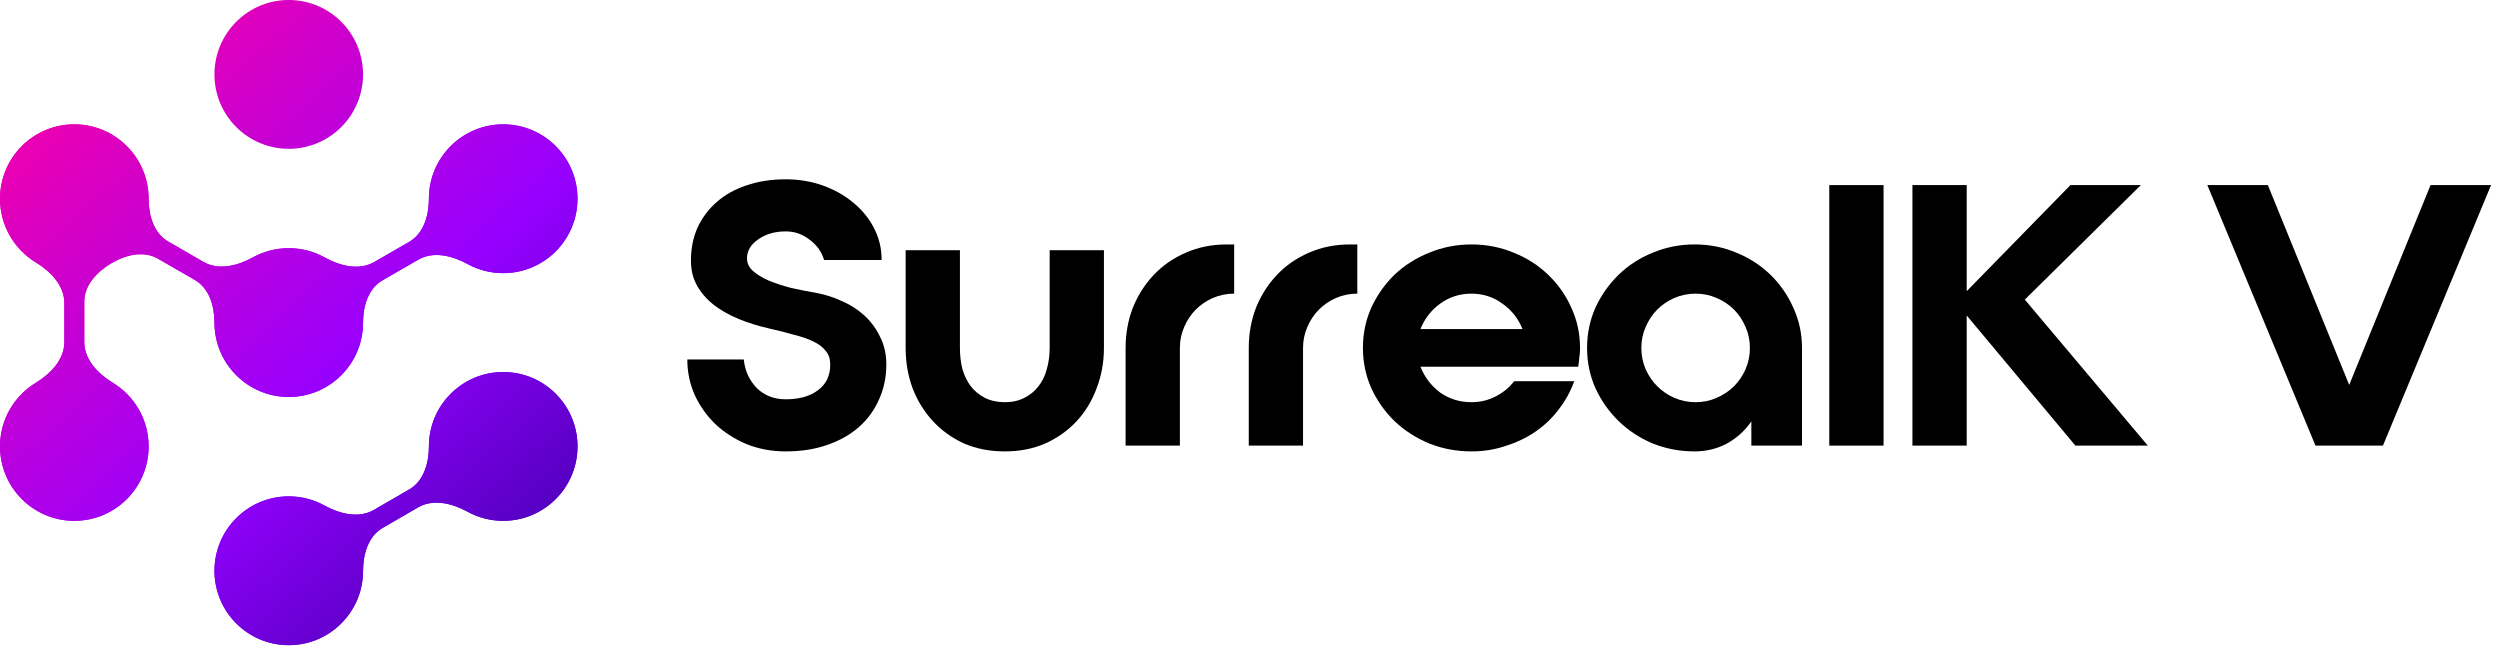
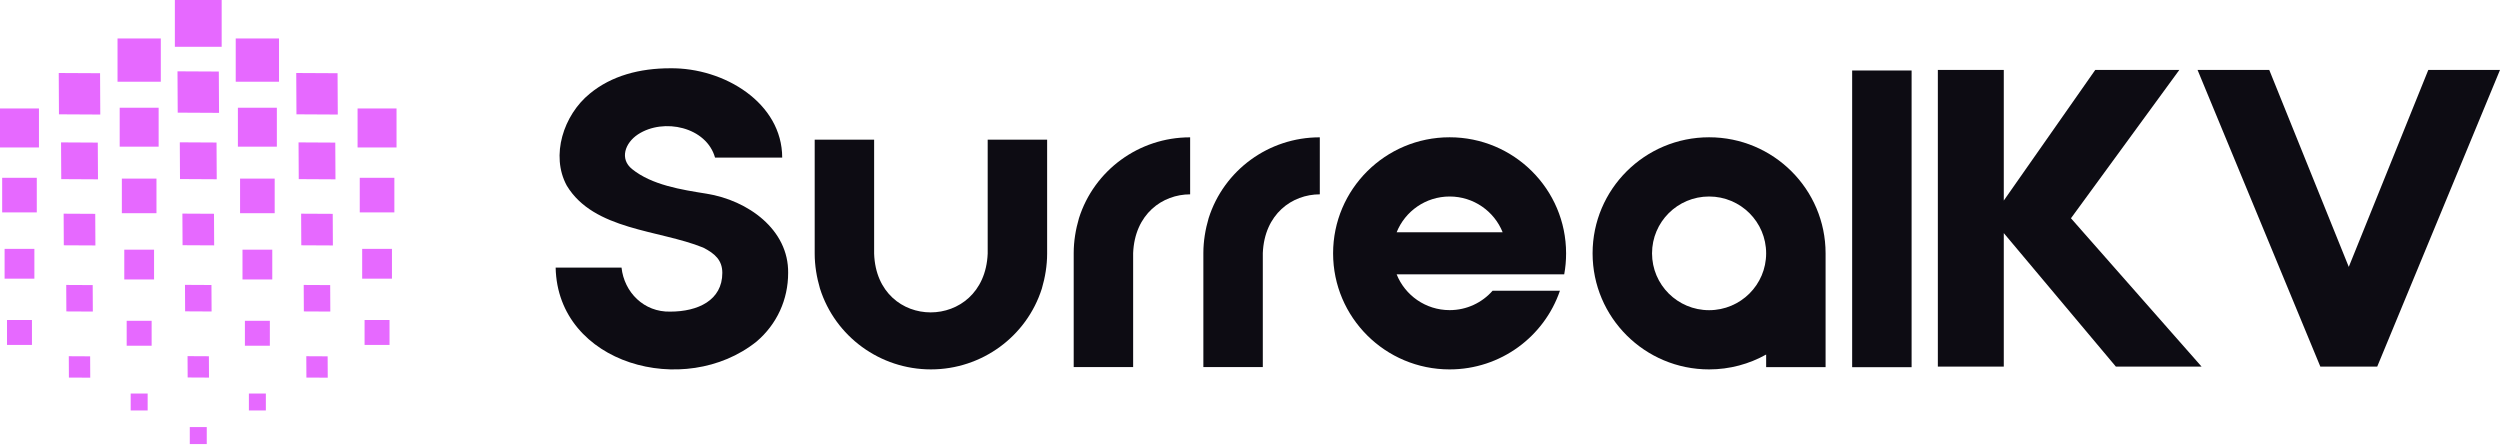
- <svg xmlns="http://www.w3.org/2000/svg" width="252" height="66" viewBox="0 0 252 66" fill="none">
-   <path d="M192.773 44.918V18.657H198.244V29.35L208.7 18.657H215.8L204.1 30.2L216.5 44.918H209.2L198.244 31.8V44.918H192.773Z" fill="black" />
-   <path d="M222.5 18.657H228.6L236.8 38.8L245.0 18.657H251.1L240.2 44.918H233.4L222.5 18.657Z" fill="black" />
-   <path d="M184.391 18.657H189.862V44.918H184.391V18.657Z" fill="black" />
-   <path d="M170.809 24.639C172.317 24.639 173.727 24.918 175.04 25.477C176.353 26.012 177.496 26.754 178.469 27.702C179.441 28.651 180.207 29.757 180.767 31.021C181.35 32.286 181.642 33.635 181.642 35.07V44.918H176.536V42.474C175.903 43.398 175.089 44.14 174.092 44.699C173.095 45.234 172.001 45.501 170.809 45.501C169.326 45.501 167.916 45.234 166.578 44.699C165.265 44.14 164.122 43.386 163.15 42.438C162.177 41.489 161.399 40.383 160.815 39.118C160.256 37.854 159.977 36.505 159.977 35.07C159.977 33.635 160.256 32.286 160.815 31.021C161.399 29.757 162.177 28.651 163.15 27.702C164.122 26.754 165.265 26.012 166.578 25.477C167.916 24.918 169.326 24.639 170.809 24.639ZM170.919 40.541C171.672 40.541 172.378 40.395 173.034 40.103C173.715 39.812 174.299 39.422 174.785 38.936C175.271 38.45 175.66 37.878 175.952 37.222C176.244 36.541 176.39 35.824 176.39 35.07C176.39 34.316 176.244 33.611 175.952 32.955C175.66 32.274 175.271 31.69 174.785 31.204C174.299 30.717 173.715 30.328 173.034 30.037C172.378 29.745 171.672 29.599 170.919 29.599C170.165 29.599 169.448 29.745 168.767 30.037C168.11 30.328 167.539 30.717 167.052 31.204C166.566 31.69 166.177 32.274 165.885 32.955C165.593 33.611 165.448 34.316 165.448 35.07C165.448 35.824 165.593 36.541 165.885 37.222C166.177 37.878 166.566 38.45 167.052 38.936C167.539 39.422 168.11 39.812 168.767 40.103C169.448 40.395 170.165 40.541 170.919 40.541Z" fill="black" />
-   <path d="M148.325 24.639C149.832 24.639 151.255 24.918 152.592 25.477C153.93 26.012 155.085 26.754 156.057 27.702C157.054 28.651 157.832 29.757 158.392 31.021C158.975 32.286 159.267 33.635 159.267 35.07C159.267 35.41 159.243 35.739 159.194 36.055C159.17 36.346 159.133 36.651 159.085 36.967H143.182C143.595 38.012 144.252 38.875 145.152 39.556C146.076 40.213 147.133 40.541 148.325 40.541C149.2 40.541 150.015 40.346 150.769 39.957C151.522 39.568 152.142 39.058 152.629 38.425H158.683C158.319 39.447 157.796 40.395 157.115 41.27C156.459 42.146 155.668 42.9 154.744 43.532C153.845 44.14 152.848 44.614 151.753 44.954C150.684 45.319 149.541 45.501 148.325 45.501C146.817 45.501 145.395 45.234 144.057 44.699C142.72 44.14 141.553 43.386 140.556 42.438C139.583 41.489 138.805 40.383 138.222 39.118C137.662 37.854 137.383 36.505 137.383 35.07C137.383 33.635 137.662 32.286 138.222 31.021C138.805 29.757 139.583 28.651 140.556 27.702C141.553 26.754 142.72 26.012 144.057 25.477C145.395 24.918 146.817 24.639 148.325 24.639ZM153.468 33.173C153.054 32.128 152.386 31.277 151.462 30.62C150.538 29.939 149.492 29.599 148.325 29.599C147.133 29.599 146.076 29.939 145.152 30.62C144.252 31.277 143.595 32.128 143.182 33.173H153.468Z" fill="black" />
-   <path d="M125.875 35.07C125.875 33.635 126.118 32.286 126.604 31.021C127.115 29.757 127.82 28.651 128.72 27.702C129.62 26.754 130.69 26.012 131.93 25.477C133.194 24.918 134.58 24.639 136.088 24.639H136.817V29.599C136.063 29.599 135.346 29.745 134.665 30.037C134.009 30.328 133.437 30.717 132.951 31.204C132.465 31.69 132.076 32.274 131.784 32.955C131.492 33.611 131.346 34.316 131.346 35.07V44.918H125.875V35.07Z" fill="black" />
-   <path d="M113.461 35.07C113.461 33.635 113.704 32.286 114.19 31.021C114.701 29.757 115.406 28.651 116.306 27.702C117.206 26.754 118.275 26.012 119.516 25.477C120.78 24.918 122.166 24.639 123.674 24.639H124.403V29.599C123.649 29.599 122.932 29.745 122.251 30.037C121.595 30.328 121.023 30.717 120.537 31.204C120.051 31.69 119.661 32.274 119.37 32.955C119.078 33.611 118.932 34.316 118.932 35.07V44.918H113.461V35.07Z" fill="black" />
-   <path d="M96.76 25.222V35.07C96.76 35.824 96.845 36.541 97.015 37.222C97.21 37.878 97.49 38.45 97.854 38.936C98.243 39.422 98.718 39.812 99.277 40.103C99.86 40.395 100.529 40.541 101.283 40.541C102.037 40.541 102.693 40.395 103.252 40.103C103.836 39.812 104.31 39.422 104.675 38.936C105.064 38.45 105.344 37.878 105.514 37.222C105.708 36.541 105.806 35.824 105.806 35.07V25.222H111.277V35.07C111.277 36.505 111.033 37.854 110.547 39.118C110.085 40.383 109.416 41.489 108.541 42.438C107.666 43.386 106.608 44.14 105.368 44.699C104.152 45.234 102.79 45.501 101.283 45.501C99.775 45.501 98.401 45.234 97.161 44.699C95.945 44.14 94.9 43.386 94.025 42.438C93.149 41.489 92.468 40.383 91.982 39.118C91.52 37.854 91.289 36.505 91.289 35.07V25.222H96.76Z" fill="black" />
-   <path d="M82.302 29.526C83.202 29.696 84.065 29.976 84.892 30.365C85.743 30.73 86.497 31.216 87.153 31.824C87.81 32.432 88.333 33.149 88.722 33.976C89.135 34.778 89.342 35.702 89.342 36.748C89.342 38.012 89.099 39.179 88.612 40.249C88.15 41.319 87.482 42.243 86.606 43.021C85.731 43.799 84.661 44.407 83.397 44.845C82.156 45.283 80.758 45.501 79.202 45.501C77.792 45.501 76.479 45.258 75.263 44.772C74.047 44.261 72.989 43.581 72.09 42.729C71.214 41.878 70.521 40.894 70.011 39.775C69.524 38.657 69.281 37.477 69.281 36.237H74.971C75.093 37.38 75.53 38.34 76.284 39.118C77.062 39.872 78.035 40.249 79.202 40.249C80.564 40.249 81.646 39.945 82.448 39.337C83.275 38.73 83.688 37.866 83.688 36.748C83.688 36.188 83.542 35.739 83.251 35.398C82.983 35.033 82.582 34.717 82.047 34.45C81.512 34.182 80.856 33.951 80.077 33.757C79.324 33.538 78.46 33.319 77.488 33.1C76.418 32.857 75.409 32.541 74.46 32.152C73.512 31.763 72.673 31.289 71.944 30.73C71.239 30.17 70.679 29.526 70.266 28.797C69.853 28.067 69.646 27.228 69.646 26.28C69.646 25.064 69.865 23.958 70.302 22.961C70.764 21.964 71.409 21.101 72.236 20.371C73.062 19.642 74.059 19.082 75.226 18.693C76.418 18.28 77.743 18.073 79.202 18.073C80.515 18.073 81.755 18.28 82.922 18.693C84.09 19.107 85.111 19.678 85.986 20.408C86.886 21.137 87.591 22 88.102 22.997C88.612 23.97 88.868 25.04 88.868 26.207H83.068C82.825 25.38 82.339 24.699 81.609 24.164C80.904 23.605 80.102 23.325 79.202 23.325C78.108 23.325 77.184 23.593 76.43 24.128C75.676 24.639 75.299 25.283 75.299 26.061C75.299 26.523 75.494 26.936 75.883 27.301C76.296 27.666 76.831 27.994 77.488 28.286C78.144 28.553 78.886 28.797 79.713 29.015C80.564 29.21 81.427 29.38 82.302 29.526Z" fill="black" />
-   <path d="M50.724 37.499C54.86 37.499 58.214 40.857 58.214 44.999C58.214 49.141 54.86 52.499 50.724 52.499C49.42 52.499 48.195 52.166 47.127 51.58C45.585 50.733 43.673 50.257 42.151 51.14L38.564 53.219C37.117 54.058 36.598 55.859 36.598 57.533C36.598 61.675 33.244 65.033 29.107 65.033C24.971 65.033 21.617 61.675 21.617 57.533C21.617 53.391 24.971 50.033 29.107 50.033C30.413 50.033 31.641 50.367 32.709 50.955C34.252 51.805 36.167 52.282 37.691 51.399L41.262 49.328C42.714 48.487 43.233 46.679 43.233 44.999C43.233 40.857 46.587 37.499 50.724 37.499Z" fill="url(#paint0_linear_19420_12101)" />
-   <path d="M50.724 37.499C54.86 37.499 58.214 40.857 58.214 44.999C58.214 49.141 54.86 52.499 50.724 52.499C49.42 52.499 48.195 52.166 47.127 51.58C45.585 50.733 43.673 50.257 42.151 51.14L38.564 53.219C37.117 54.058 36.598 55.859 36.598 57.533C36.598 61.675 33.244 65.033 29.107 65.033C24.971 65.033 21.617 61.675 21.617 57.533C21.617 53.391 24.971 50.033 29.107 50.033C30.413 50.033 31.641 50.367 32.709 50.955C34.252 51.805 36.167 52.282 37.691 51.399L41.262 49.328C42.714 48.487 43.233 46.679 43.233 44.999C43.233 40.857 46.587 37.499 50.724 37.499Z" fill="url(#paint1_linear_19420_12101)" />
-   <path d="M50.722 12.533C54.859 12.533 58.212 15.89 58.212 20.032C58.212 24.175 54.859 27.533 50.722 27.533C49.42 27.533 48.195 27.2 47.128 26.614C45.589 25.77 43.683 25.295 42.163 26.173L38.546 28.262C37.116 29.088 36.596 30.863 36.596 32.516C36.596 36.658 33.243 40.016 29.106 40.016C24.97 40.016 21.616 36.658 21.616 32.516C21.616 30.851 21.095 29.061 19.655 28.23L15.931 26.079C14.488 25.245 12.703 25.67 11.265 26.512C9.824 27.355 8.496 28.713 8.496 30.385V34.483C8.496 36.248 9.872 37.669 11.378 38.587C13.539 39.902 14.982 42.282 14.982 44.999C14.982 49.141 11.628 52.499 7.491 52.499C3.355 52.499 0.001 49.141 0.001 44.999C0.001 42.282 1.444 39.903 3.604 38.587C5.109 37.67 6.485 36.249 6.485 34.484V30.548C6.485 28.783 5.109 27.362 3.603 26.445C1.443 25.129 0 22.75 0 20.032C0 15.89 3.353 12.533 7.49 12.533C11.627 12.533 14.98 15.89 14.98 20.032C14.98 21.706 15.502 23.507 16.949 24.343L20.509 26.398C22.035 27.28 23.949 26.798 25.491 25.945C26.563 25.353 27.795 25.016 29.106 25.016C30.422 25.016 31.658 25.355 32.733 25.952C34.277 26.809 36.196 27.295 37.725 26.412L41.252 24.375C42.71 23.533 43.232 21.718 43.232 20.032C43.232 15.89 46.586 12.533 50.722 12.533Z" fill="url(#paint2_linear_19420_12101)" />
-   <path d="M50.722 12.533C54.859 12.533 58.212 15.89 58.212 20.032C58.212 24.175 54.859 27.533 50.722 27.533C49.42 27.533 48.195 27.2 47.128 26.614C45.589 25.77 43.683 25.295 42.163 26.173L38.546 28.262C37.116 29.088 36.596 30.863 36.596 32.516C36.596 36.658 33.243 40.016 29.106 40.016C24.97 40.016 21.616 36.658 21.616 32.516C21.616 30.851 21.095 29.061 19.655 28.23L15.931 26.079C14.488 25.245 12.703 25.67 11.265 26.512C9.824 27.355 8.496 28.713 8.496 30.385V34.483C8.496 36.248 9.872 37.669 11.378 38.587C13.539 39.902 14.982 42.282 14.982 44.999C14.982 49.141 11.628 52.499 7.491 52.499C3.355 52.499 0.001 49.141 0.001 44.999C0.001 42.282 1.444 39.903 3.604 38.587C5.109 37.67 6.485 36.249 6.485 34.484V30.548C6.485 28.783 5.109 27.362 3.603 26.445C1.443 25.129 0 22.75 0 20.032C0 15.89 3.353 12.533 7.49 12.533C11.627 12.533 14.98 15.89 14.98 20.032C14.98 21.706 15.502 23.507 16.949 24.343L20.509 26.398C22.035 27.28 23.949 26.798 25.491 25.945C26.563 25.353 27.795 25.016 29.106 25.016C30.422 25.016 31.658 25.355 32.733 25.952C34.277 26.809 36.196 27.295 37.725 26.412L41.252 24.375C42.71 23.533 43.232 21.718 43.232 20.032C43.232 15.89 46.586 12.533 50.722 12.533Z" fill="url(#paint3_linear_19420_12101)" />
-   <path d="M29.106 0C33.243 0 36.596 3.358 36.596 7.5C36.596 11.642 33.243 15 29.106 15C24.97 15 21.616 11.642 21.616 7.5C21.616 3.358 24.97 0 29.106 0Z" fill="url(#paint4_linear_19420_12101)" />
-   <defs>
-     <linearGradient id="paint0_linear_19420_12101" x1="20.065" y1="-14.42" x2="73.842" y2="45.07" gradientUnits="userSpaceOnUse">
-       <stop stop-color="#FF00A0" />
-       <stop offset="0.605" stop-color="#9600FF" />
-       <stop offset="1" stop-color="#4000AE" />
-     </linearGradient>
-     <linearGradient id="paint1_linear_19420_12101" x1="20.065" y1="-14.42" x2="73.842" y2="45.07" gradientUnits="userSpaceOnUse">
-       <stop stop-color="#FF00A0" />
-       <stop offset="0.605" stop-color="#9600FF" />
-       <stop offset="1" stop-color="#4000AE" />
-     </linearGradient>
-     <linearGradient id="paint2_linear_19420_12101" x1="20.065" y1="-14.42" x2="73.842" y2="45.07" gradientUnits="userSpaceOnUse">
-       <stop stop-color="#FF00A0" />
-       <stop offset="0.605" stop-color="#9600FF" />
-       <stop offset="1" stop-color="#4000AE" />
-     </linearGradient>
-     <linearGradient id="paint3_linear_19420_12101" x1="20.065" y1="-14.42" x2="73.842" y2="45.07" gradientUnits="userSpaceOnUse">
-       <stop stop-color="#FF00A0" />
-       <stop offset="0.605" stop-color="#9600FF" />
-       <stop offset="1" stop-color="#4000AE" />
-     </linearGradient>
-     <linearGradient id="paint4_linear_19420_12101" x1="20.065" y1="-14.42" x2="73.842" y2="45.07" gradientUnits="userSpaceOnUse">
-       <stop stop-color="#FF00A0" />
-       <stop offset="0.605" stop-color="#9600FF" />
-       <stop offset="1" stop-color="#4000AE" />
-     </linearGradient>
-   </defs>
+ <svg xmlns="http://www.w3.org/2000/svg" width="601" height="107" viewBox="0 0 601 107" fill="none">
+   <path d="M49.705 106.751H45.624V102.67H49.705V106.751ZM35.497 98.678H31.416V94.597H35.497V98.678ZM63.913 98.678H59.833V94.597H63.913V98.678ZM21.67 85.661L21.696 90.793L16.564 90.767L16.538 85.635L21.67 85.661ZM78.765 85.661L78.791 90.793L73.66 90.767L73.633 85.635L78.765 85.661ZM50.219 85.642L50.245 90.773L45.114 90.746L45.087 85.614L50.219 85.642ZM36.453 83.121L30.455 83.12V77.122H36.453V83.121ZM64.873 83.121L58.875 83.12V77.122H64.873V83.121ZM7.682 76.925V82.923H1.684V76.925H7.682ZM93.644 82.923H87.645V76.925H93.644V82.923ZM22.284 68.535L22.317 74.899L15.952 74.867L15.92 68.503L22.284 68.535ZM79.377 68.535L79.409 74.899L73.045 74.867L73.012 68.503L79.377 68.535ZM50.834 68.515L50.866 74.88L44.502 74.847L44.469 68.482L50.834 68.515ZM37.036 67.188H29.876V60.027H37.036V67.188ZM65.455 67.188H58.295V60.027H65.455V67.188ZM8.265 66.991H1.104V59.831H8.265V66.991ZM94.227 66.991H87.066V59.831H94.227V66.991ZM22.896 51.408L22.935 59.006L15.337 58.968L15.299 51.37L22.896 51.408ZM79.988 51.408L80.026 59.006L72.43 58.968L72.391 51.37L79.988 51.408ZM51.445 51.39L51.484 58.987L43.887 58.949L43.848 51.352L51.445 51.39ZM37.615 51.256H29.293V42.934H37.615V51.256ZM66.035 51.256H57.712V42.934H66.035V51.256ZM8.844 51.059H0.521V42.736H8.844V51.059ZM94.806 51.059H86.483V42.736H94.806V51.059ZM23.507 34.28L23.555 43.11L14.724 43.062L14.676 34.232L23.507 34.28ZM80.602 34.28L80.649 43.11L71.819 43.062L71.77 34.232L80.602 34.28ZM52.056 34.262L52.103 43.092L43.273 43.044L43.225 34.214L52.056 34.262ZM9.365 35.446H0V26.08H9.365V35.446ZM95.327 35.446H85.962V26.08H95.327V35.446ZM38.137 35.263H28.771V25.896H38.137V35.263ZM66.557 35.263H57.19V25.896H66.557V35.263ZM24.057 17.601L24.108 27.536L14.173 27.484L14.121 17.549L24.057 17.601ZM81.151 17.601L81.203 27.536L71.268 27.484L71.216 17.549L81.151 17.601ZM52.605 17.198L52.657 27.133L42.722 27.081L42.67 17.146L52.605 17.198ZM38.659 19.652H28.254V9.247H38.659V19.652ZM67.075 19.652H56.67V9.247H67.075V19.652ZM53.289 11.253H42.037V0H53.289V11.253Z" fill="#E669FF" />
+   <path d="M465.859 88.135V16.807H481.71V48.211L503.703 16.807H523.912L497.858 52.471L529.262 88.135H508.656L481.71 56.037V88.135H465.859Z" fill="#0D0C13" />
+   <path d="M528.289 16.807H545.527L564.646 64.161L583.766 16.807H601.003L571.482 88.135H557.811L528.289 16.807Z" fill="#0D0C13" />
+   <path d="M445.258 16.946V88.272H459.548V16.946H445.258Z" fill="#0D0C13" />
+   <path d="M438.871 60.904C438.871 45.498 426.329 33.003 410.865 33.003C395.401 33.003 382.859 45.498 382.859 60.904C382.859 76.309 395.401 88.804 410.865 88.804C415.842 88.804 420.525 87.501 424.582 85.228V88.259H438.871V60.904C438.871 60.917 438.871 60.917 438.871 60.904ZM410.865 74.568C403.287 74.568 397.149 68.454 397.149 60.904C397.149 53.354 403.287 47.239 410.865 47.239C418.444 47.239 424.582 53.354 424.582 60.904C424.582 68.454 418.444 74.568 410.865 74.568Z" fill="#0D0C13" />
+   <path d="M348.496 74.555C342.719 74.555 337.769 70.992 335.754 65.955H376.035C376.342 64.32 376.489 62.618 376.489 60.904C376.489 45.498 363.947 33.003 348.483 33.003C333.019 33.003 320.477 45.498 320.477 60.904C320.477 76.309 333.019 88.804 348.483 88.804C360.798 88.804 371.258 80.882 375.008 69.889H358.823C356.315 72.747 352.619 74.555 348.496 74.555ZM348.496 47.239C354.273 47.239 359.223 50.801 361.238 55.839H335.754C337.769 50.801 342.719 47.239 348.496 47.239Z" fill="#0D0C13" />
+   <path d="M317.228 33.014C305.007 33.014 294.212 40.91 290.557 52.447C289.769 55.132 289.289 57.977 289.289 60.835V75.948V88.243H303.579V60.835C303.966 51.424 310.637 46.718 317.282 46.718V33.014C317.268 33.014 317.242 33.014 317.228 33.014Z" fill="#0D0C13" />
+   <path d="M286.057 33.016C273.835 33.016 263.041 40.911 259.385 52.449C258.598 55.134 258.117 57.978 258.117 60.836V75.95V88.245H272.407V60.836C272.794 51.425 279.465 46.72 286.11 46.72V33.016C286.097 33.016 286.07 33.016 286.057 33.016Z" fill="#0D0C13" />
+   <path d="M237.44 60.981C236.653 79.803 210.769 79.803 210.141 60.981V45.868V33.573H195.852V45.868V60.968C195.852 63.813 196.332 66.657 197.119 69.355C200.775 80.906 211.569 88.802 223.791 88.802C236.013 88.802 246.807 80.906 250.463 69.369C251.25 66.684 251.73 63.839 251.73 60.981V45.868V33.573H237.44V60.981Z" fill="#0D0C13" />
+   <path d="M169.843 46.561C163.826 45.604 156.701 44.487 151.951 40.646C148.935 38.227 150.203 34.399 153.378 32.298C159.556 28.271 169.83 30.531 171.898 37.895H188.042C188.042 24.762 174.113 16.255 161.117 16.414C153.819 16.414 147.027 18.182 141.797 22.502C135.473 27.633 132.311 37.403 136.26 44.634C142.758 55.374 158.435 55.214 169.043 59.521C171.898 60.97 173.646 62.578 173.646 65.609C173.646 72.189 167.788 74.913 161.131 74.913C154.806 75.073 150.056 70.261 149.416 64.333H133.578C134.058 87.581 164.613 95.928 181.865 82.118C186.775 77.944 189.47 72.016 189.47 65.622C189.617 55.201 179.81 48.156 169.843 46.561Z" fill="#0D0C13" />
</svg>
